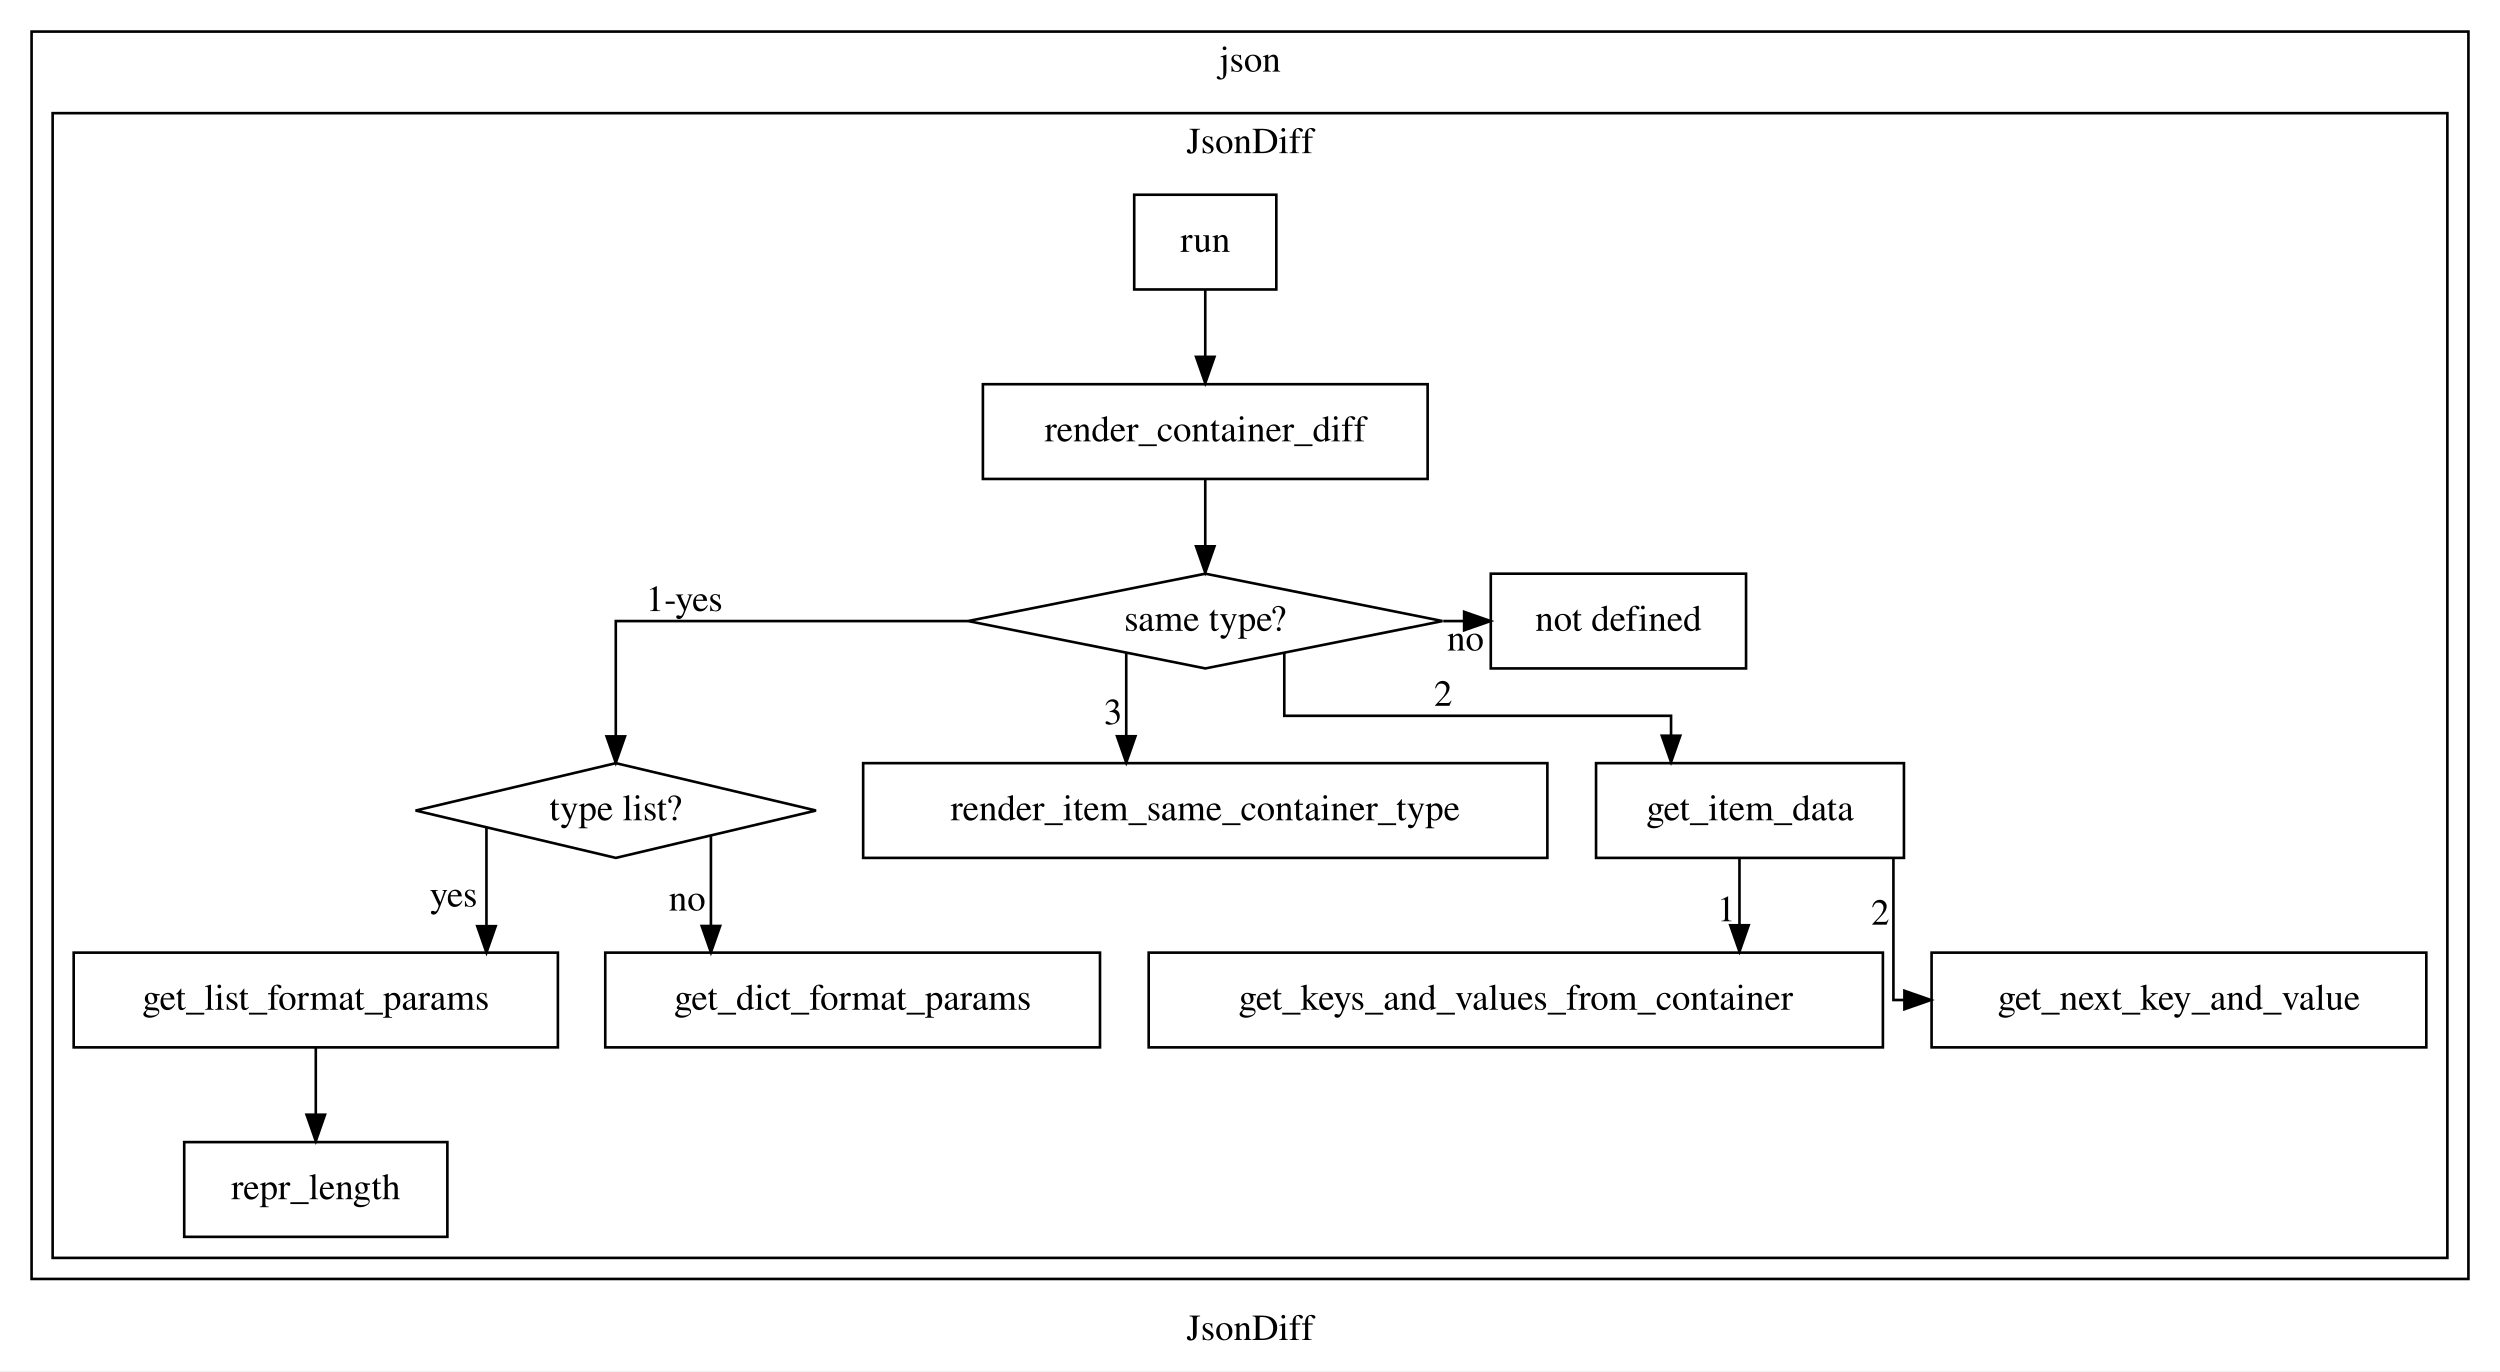
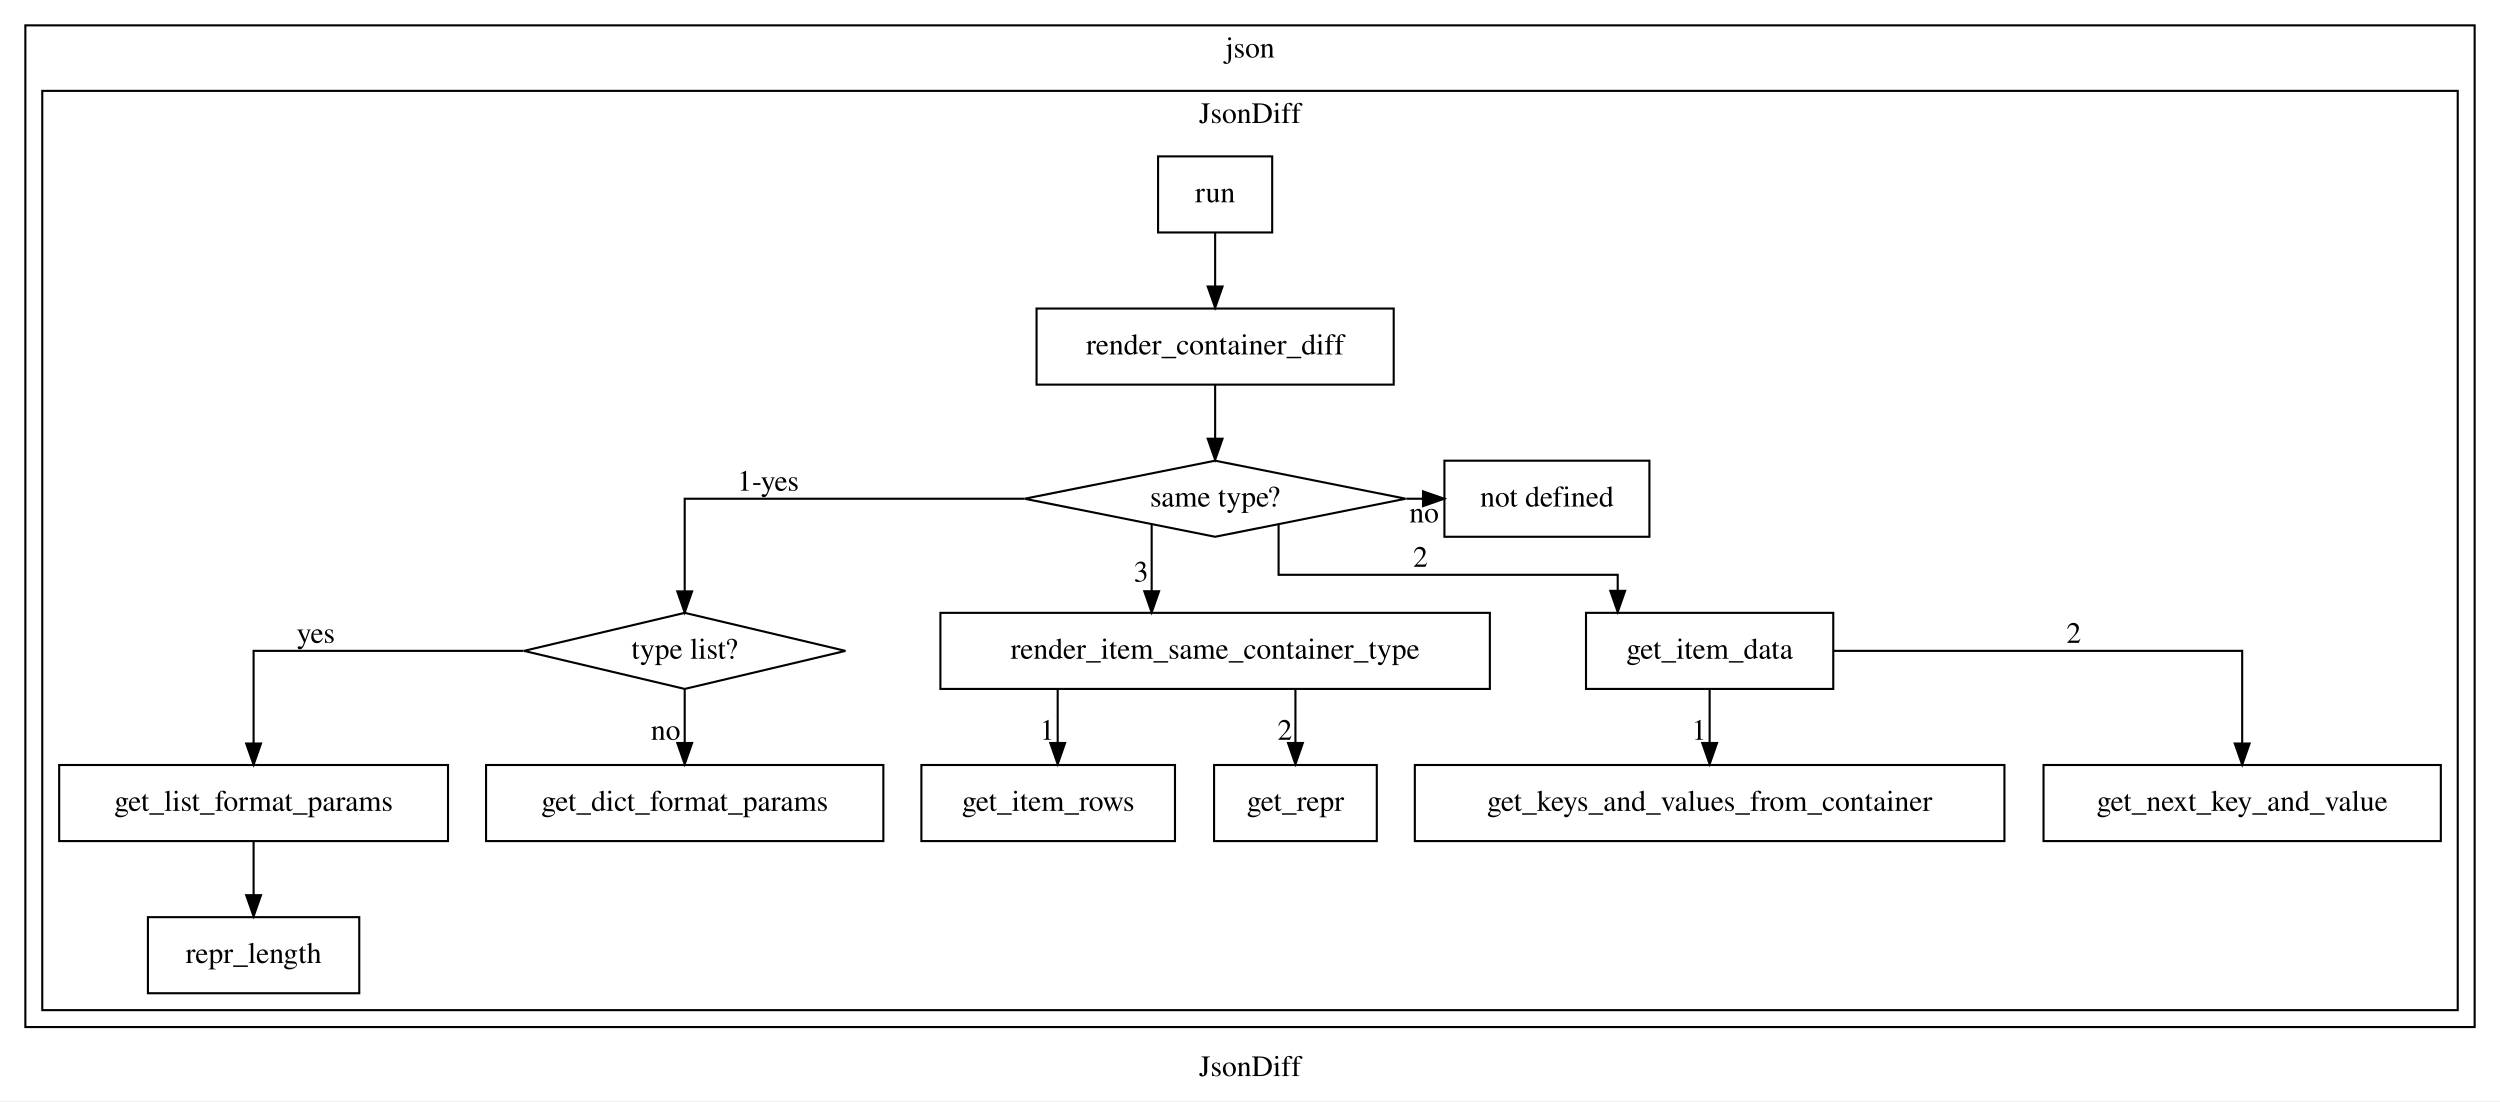
- <svg xmlns="http://www.w3.org/2000/svg" width="950pt" height="521pt" viewBox="0.00 0.00 950.00 521.00">
+ <svg xmlns="http://www.w3.org/2000/svg" width="1183pt" height="521pt" viewBox="0.00 0.00 1183.00 521.00">
  <g id="graph0" class="graph" transform="scale(1 1) rotate(0) translate(4 517)">
-     <polygon fill="white" stroke="transparent" points="-4,4 -4,-517 946,-517 946,4 -4,4" />
-     <text text-anchor="middle" x="471" y="-7.8" font-family="Times,serif" font-size="14.00">JsonDiff</text>
+     <polygon fill="white" stroke="transparent" points="-4,4 -4,-517 1179,-517 1179,4 -4,4" />
+     <text text-anchor="middle" x="587.5" y="-7.8" font-family="Times,serif" font-size="14.00">JsonDiff</text>
    <g id="clust1" class="cluster">
-       <polygon fill="none" stroke="black" points="8,-31 8,-505 934,-505 934,-31 8,-31" />
-       <text text-anchor="middle" x="471" y="-489.8" font-family="Times,serif" font-size="14.00">json</text>
+       <polygon fill="none" stroke="black" points="8,-31 8,-505 1167,-505 1167,-31 8,-31" />
+       <text text-anchor="middle" x="587.5" y="-489.8" font-family="Times,serif" font-size="14.00">json</text>
    </g>
    <g id="clust2" class="cluster">
-       <polygon fill="none" stroke="black" points="16,-39 16,-474 926,-474 926,-39 16,-39" />
-       <text text-anchor="middle" x="471" y="-458.8" font-family="Times,serif" font-size="14.00">JsonDiff</text>
+       <polygon fill="none" stroke="black" points="16,-39 16,-474 1159,-474 1159,-39 16,-39" />
+       <text text-anchor="middle" x="587.5" y="-458.8" font-family="Times,serif" font-size="14.00">JsonDiff</text>
    </g>
    <g id="node1" class="node">
-       <polygon fill="none" stroke="black" points="481,-443 427,-443 427,-407 481,-407 481,-443" />
-       <text text-anchor="middle" x="454" y="-421.3" font-family="Times,serif" font-size="14.00">run</text>
+       <polygon fill="none" stroke="black" points="598,-443 544,-443 544,-407 598,-407 598,-443" />
+       <text text-anchor="middle" x="571" y="-421.3" font-family="Times,serif" font-size="14.00">run</text>
    </g>
    <g id="node2" class="node">
-       <polygon fill="none" stroke="black" points="538.5,-371 369.5,-371 369.5,-335 538.5,-335 538.5,-371" />
-       <text text-anchor="middle" x="454" y="-349.3" font-family="Times,serif" font-size="14.00">render_container_diff</text>
+       <polygon fill="none" stroke="black" points="655.5,-371 486.5,-371 486.5,-335 655.5,-335 655.5,-371" />
+       <text text-anchor="middle" x="571" y="-349.3" font-family="Times,serif" font-size="14.00">render_container_diff</text>
    </g>
    <g id="edge1" class="edge">
-       <path fill="none" stroke="black" d="M454,-406.83C454,-406.83 454,-381.41 454,-381.41" />
-       <polygon fill="black" stroke="black" points="457.5,-381.41 454,-371.41 450.5,-381.41 457.5,-381.41" />
+       <path fill="none" stroke="black" d="M571,-406.83C571,-406.83 571,-381.41 571,-381.41" />
+       <polygon fill="black" stroke="black" points="574.5,-381.41 571,-371.41 567.5,-381.41 574.5,-381.41" />
    </g>
    <g id="node3" class="node">
-       <polygon fill="none" stroke="black" points="454,-299 363.85,-281 454,-263 544.15,-281 454,-299" />
-       <text text-anchor="middle" x="454" y="-277.3" font-family="Times,serif" font-size="14.00">same type?</text>
+       <polygon fill="none" stroke="black" points="571,-299 480.85,-281 571,-263 661.15,-281 571,-299" />
+       <text text-anchor="middle" x="571" y="-277.3" font-family="Times,serif" font-size="14.00">same type?</text>
    </g>
    <g id="edge2" class="edge">
-       <path fill="none" stroke="black" d="M454,-334.83C454,-334.83 454,-309.41 454,-309.41" />
-       <polygon fill="black" stroke="black" points="457.5,-309.41 454,-299.41 450.5,-309.41 457.5,-309.41" />
+       <path fill="none" stroke="black" d="M571,-334.83C571,-334.83 571,-309.41 571,-309.41" />
+       <polygon fill="black" stroke="black" points="574.5,-309.41 571,-299.41 567.5,-309.41 574.5,-309.41" />
    </g>
    <g id="node4" class="node">
-       <polygon fill="none" stroke="black" points="659.5,-299 562.5,-299 562.5,-263 659.5,-263 659.5,-299" />
-       <text text-anchor="middle" x="611" y="-277.3" font-family="Times,serif" font-size="14.00">not defined</text>
+       <polygon fill="none" stroke="black" points="776.5,-299 679.5,-299 679.5,-263 776.5,-263 776.5,-299" />
+       <text text-anchor="middle" x="728" y="-277.3" font-family="Times,serif" font-size="14.00">not defined</text>
    </g>
    <g id="edge4" class="edge">
-       <path fill="none" stroke="black" d="M544.42,-281C544.42,-281 552.37,-281 552.37,-281" />
-       <polygon fill="black" stroke="black" points="552.37,-284.5 562.37,-281 552.37,-277.5 552.37,-284.5" />
-       <text text-anchor="middle" x="552.89" y="-269.8" font-family="Times,serif" font-size="14.00">no</text>
+       <path fill="none" stroke="black" d="M661.42,-281C661.42,-281 669.37,-281 669.37,-281" />
+       <polygon fill="black" stroke="black" points="669.37,-284.5 679.37,-281 669.37,-277.5 669.37,-284.5" />
+       <text text-anchor="middle" x="669.89" y="-269.8" font-family="Times,serif" font-size="14.00">no</text>
    </g>
    <g id="node5" class="node">
-       <polygon fill="none" stroke="black" points="230,-227 153.92,-209 230,-191 306.08,-209 230,-227" />
-       <text text-anchor="middle" x="230" y="-205.3" font-family="Times,serif" font-size="14.00">type list?</text>
+       <polygon fill="none" stroke="black" points="320,-227 243.92,-209 320,-191 396.08,-209 320,-227" />
+       <text text-anchor="middle" x="320" y="-205.3" font-family="Times,serif" font-size="14.00">type list?</text>
    </g>
    <g id="edge3" class="edge">
-       <path fill="none" stroke="black" d="M363.86,-281C301.62,-281 230,-281 230,-281 230,-281 230,-237.17 230,-237.17" />
-       <polygon fill="black" stroke="black" points="233.5,-237.17 230,-227.17 226.5,-237.17 233.5,-237.17" />
-       <text text-anchor="middle" x="256.01" y="-284.8" font-family="Times,serif" font-size="14.00">1-yes</text>
+       <path fill="none" stroke="black" d="M480.74,-281C408.78,-281 320,-281 320,-281 320,-281 320,-237.17 320,-237.17" />
+       <polygon fill="black" stroke="black" points="323.5,-237.17 320,-227.17 316.5,-237.17 323.5,-237.17" />
+       <text text-anchor="middle" x="359.45" y="-284.8" font-family="Times,serif" font-size="14.00">1-yes</text>
    </g>
    <g id="node9" class="node">
-       <polygon fill="none" stroke="black" points="584,-227 324,-227 324,-191 584,-191 584,-227" />
-       <text text-anchor="middle" x="454" y="-205.3" font-family="Times,serif" font-size="14.00">render_item_same_container_type</text>
+       <polygon fill="none" stroke="black" points="701,-227 441,-227 441,-191 701,-191 701,-227" />
+       <text text-anchor="middle" x="571" y="-205.3" font-family="Times,serif" font-size="14.00">render_item_same_container_type</text>
    </g>
    <g id="edge6" class="edge">
-       <path fill="none" stroke="black" d="M423.97,-268.79C423.97,-268.79 423.97,-237.23 423.97,-237.23" />
-       <polygon fill="black" stroke="black" points="427.47,-237.23 423.97,-227.23 420.47,-237.23 427.47,-237.23" />
-       <text text-anchor="middle" x="418.97" y="-241.81" font-family="Times,serif" font-size="14.00">3</text>
+       <path fill="none" stroke="black" d="M540.97,-268.79C540.97,-268.79 540.97,-237.23 540.97,-237.23" />
+       <polygon fill="black" stroke="black" points="544.47,-237.23 540.97,-227.23 537.47,-237.23 544.47,-237.23" />
+       <text text-anchor="middle" x="535.97" y="-241.81" font-family="Times,serif" font-size="14.00">3</text>
    </g>
    <g id="node10" class="node">
-       <polygon fill="none" stroke="black" points="719.5,-227 602.5,-227 602.5,-191 719.5,-191 719.5,-227" />
-       <text text-anchor="middle" x="661" y="-205.3" font-family="Times,serif" font-size="14.00">get_item_data</text>
+       <polygon fill="none" stroke="black" points="863.5,-227 746.5,-227 746.5,-191 863.5,-191 863.5,-227" />
+       <text text-anchor="middle" x="805" y="-205.3" font-family="Times,serif" font-size="14.00">get_item_data</text>
    </g>
    <g id="edge5" class="edge">
-       <path fill="none" stroke="black" d="M484.03,-268.81C484.03,-258.37 484.03,-245 484.03,-245 484.03,-245 631,-245 631,-245 631,-245 631,-237.42 631,-237.42" />
-       <polygon fill="black" stroke="black" points="634.5,-237.42 631,-227.42 627.5,-237.42 634.5,-237.42" />
-       <text text-anchor="middle" x="544.4" y="-248.8" font-family="Times,serif" font-size="14.00">2</text>
+       <path fill="none" stroke="black" d="M601.03,-268.81C601.03,-258.37 601.03,-245 601.03,-245 601.03,-245 761.5,-245 761.5,-245 761.5,-245 761.5,-237.42 761.5,-237.42" />
+       <polygon fill="black" stroke="black" points="765,-237.42 761.5,-227.42 758,-237.42 765,-237.42" />
+       <text text-anchor="middle" x="668.15" y="-248.8" font-family="Times,serif" font-size="14.00">2</text>
    </g>
    <g id="node6" class="node">
      <polygon fill="none" stroke="black" points="208,-155 24,-155 24,-119 208,-119 208,-155" />
      <text text-anchor="middle" x="116" y="-133.3" font-family="Times,serif" font-size="14.00">get_list_format_params</text>
    </g>
    <g id="edge7" class="edge">
-       <path fill="none" stroke="black" d="M180.85,-202.36C180.85,-202.36 180.85,-165.05 180.85,-165.05" />
-       <polygon fill="black" stroke="black" points="184.36,-165.05 180.85,-155.05 177.36,-165.05 184.36,-165.05" />
-       <text text-anchor="middle" x="168.35" y="-172.5" font-family="Times,serif" font-size="14.00">yes</text>
+       <path fill="none" stroke="black" d="M243.75,-209C185.8,-209 116,-209 116,-209 116,-209 116,-165.17 116,-165.17" />
+       <polygon fill="black" stroke="black" points="119.5,-165.17 116,-155.17 112.5,-165.17 119.5,-165.17" />
+       <text text-anchor="middle" x="145.46" y="-212.8" font-family="Times,serif" font-size="14.00">yes</text>
    </g>
    <g id="node7" class="node">
      <polygon fill="none" stroke="black" points="414,-155 226,-155 226,-119 414,-119 414,-155" />
      <text text-anchor="middle" x="320" y="-133.3" font-family="Times,serif" font-size="14.00">get_dict_format_params</text>
    </g>
    <g id="edge8" class="edge">
-       <path fill="none" stroke="black" d="M266.15,-199.29C266.15,-199.29 266.15,-165.12 266.15,-165.12" />
-       <polygon fill="black" stroke="black" points="269.65,-165.12 266.15,-155.12 262.65,-165.12 269.65,-165.12" />
-       <text text-anchor="middle" x="257.15" y="-171.01" font-family="Times,serif" font-size="14.00">no</text>
+       <path fill="none" stroke="black" d="M320,-190.83C320,-190.83 320,-165.41 320,-165.41" />
+       <polygon fill="black" stroke="black" points="323.5,-165.41 320,-155.41 316.5,-165.41 323.5,-165.41" />
+       <text text-anchor="middle" x="311" y="-166.92" font-family="Times,serif" font-size="14.00">no</text>
    </g>
    <g id="node8" class="node">
      <polygon fill="none" stroke="black" points="166,-83 66,-83 66,-47 166,-47 166,-83" />
      <text text-anchor="middle" x="116" y="-61.3" font-family="Times,serif" font-size="14.00">repr_length</text>
    </g>
    <g id="edge11" class="edge">
      <path fill="none" stroke="black" d="M116,-118.83C116,-118.83 116,-93.41 116,-93.41" />
      <polygon fill="black" stroke="black" points="119.5,-93.41 116,-83.41 112.5,-93.41 119.5,-93.41" />
    </g>
+     <g id="node12" class="node">
+       <polygon fill="none" stroke="black" points="552,-155 432,-155 432,-119 552,-119 552,-155" />
+       <text text-anchor="middle" x="492" y="-133.3" font-family="Times,serif" font-size="14.00">get_item_rows</text>
+     </g>
+     <g id="edge12" class="edge">
+       <path fill="none" stroke="black" d="M496.5,-190.83C496.5,-190.83 496.5,-165.41 496.5,-165.41" />
+       <polygon fill="black" stroke="black" points="500,-165.41 496.5,-155.41 493,-165.41 500,-165.41" />
+       <text text-anchor="middle" x="491.5" y="-166.92" font-family="Times,serif" font-size="14.00">1</text>
+     </g>
+     <g id="node13" class="node">
+       <polygon fill="none" stroke="black" points="647.5,-155 570.5,-155 570.5,-119 647.5,-119 647.5,-155" />
+       <text text-anchor="middle" x="609" y="-133.3" font-family="Times,serif" font-size="14.00">get_repr</text>
+     </g>
+     <g id="edge13" class="edge">
+       <path fill="none" stroke="black" d="M609,-190.83C609,-190.83 609,-165.41 609,-165.41" />
+       <polygon fill="black" stroke="black" points="612.5,-165.41 609,-155.41 605.5,-165.41 612.5,-165.41" />
+       <text text-anchor="middle" x="604" y="-166.92" font-family="Times,serif" font-size="14.00">2</text>
+     </g>
    <g id="node11" class="node">
-       <polygon fill="none" stroke="black" points="711.5,-155 432.5,-155 432.5,-119 711.5,-119 711.5,-155" />
-       <text text-anchor="middle" x="572" y="-133.3" font-family="Times,serif" font-size="14.00">get_keys_and_values_from_container</text>
+       <polygon fill="none" stroke="black" points="944.5,-155 665.5,-155 665.5,-119 944.5,-119 944.5,-155" />
+       <text text-anchor="middle" x="805" y="-133.3" font-family="Times,serif" font-size="14.00">get_keys_and_values_from_container</text>
    </g>
    <g id="edge9" class="edge">
-       <path fill="none" stroke="black" d="M657,-190.83C657,-190.83 657,-165.41 657,-165.41" />
-       <polygon fill="black" stroke="black" points="660.5,-165.41 657,-155.41 653.5,-165.41 660.5,-165.41" />
-       <text text-anchor="middle" x="652" y="-166.92" font-family="Times,serif" font-size="14.00">1</text>
+       <path fill="none" stroke="black" d="M805,-190.83C805,-190.83 805,-165.41 805,-165.41" />
+       <polygon fill="black" stroke="black" points="808.5,-165.41 805,-155.41 801.5,-165.41 808.5,-165.41" />
+       <text text-anchor="middle" x="800" y="-166.92" font-family="Times,serif" font-size="14.00">1</text>
    </g>
-     <g id="node12" class="node">
-       <polygon fill="none" stroke="black" points="918,-155 730,-155 730,-119 918,-119 918,-155" />
-       <text text-anchor="middle" x="824" y="-133.3" font-family="Times,serif" font-size="14.00">get_next_key_and_value</text>
+     <g id="node14" class="node">
+       <polygon fill="none" stroke="black" points="1151,-155 963,-155 963,-119 1151,-119 1151,-155" />
+       <text text-anchor="middle" x="1057" y="-133.3" font-family="Times,serif" font-size="14.00">get_next_key_and_value</text>
    </g>
    <g id="edge10" class="edge">
-       <path fill="none" stroke="black" d="M715.5,-190.83C715.5,-169.5 715.5,-137 715.5,-137 715.5,-137 719.68,-137 719.68,-137" />
-       <polygon fill="black" stroke="black" points="719.68,-140.5 729.68,-137 719.68,-133.5 719.68,-140.5" />
-       <text text-anchor="middle" x="710.5" y="-165.62" font-family="Times,serif" font-size="14.00">2</text>
+       <path fill="none" stroke="black" d="M863.76,-209C938.23,-209 1057,-209 1057,-209 1057,-209 1057,-165.17 1057,-165.17" />
+       <polygon fill="black" stroke="black" points="1060.5,-165.17 1057,-155.17 1053.5,-165.17 1060.5,-165.17" />
+       <text text-anchor="middle" x="977.3" y="-212.8" font-family="Times,serif" font-size="14.00">2</text>
    </g>
  </g>
</svg>
